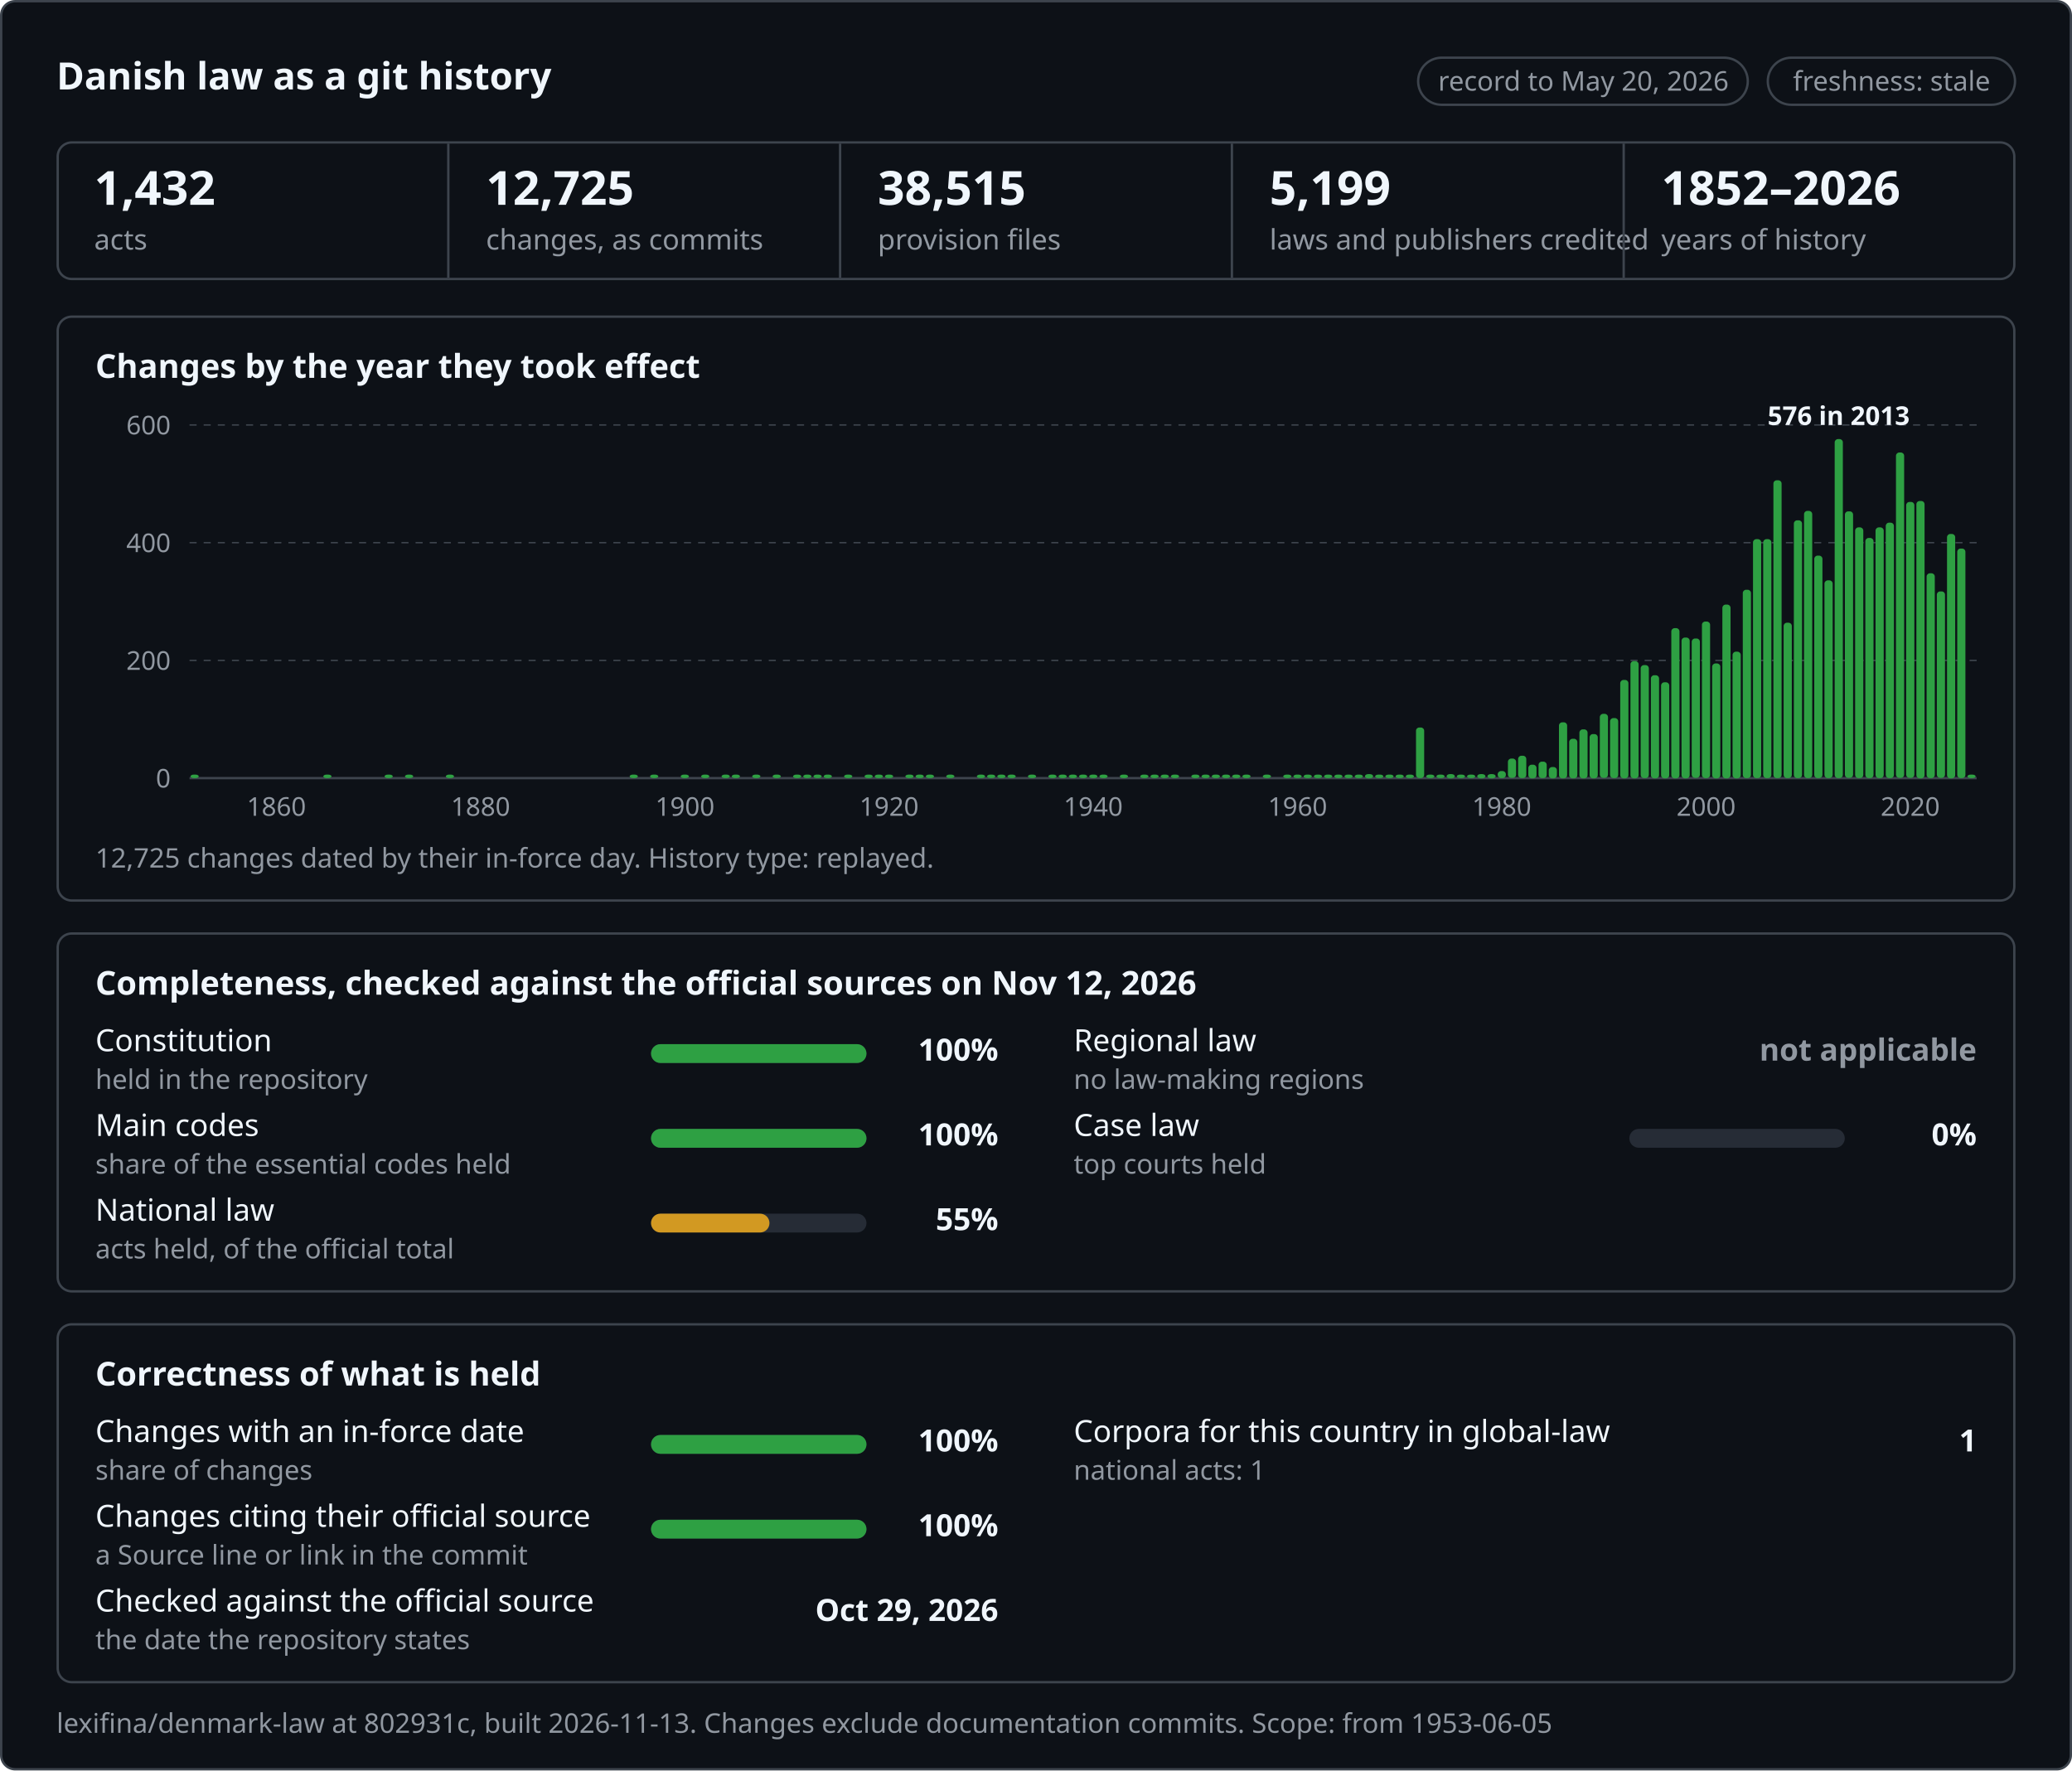
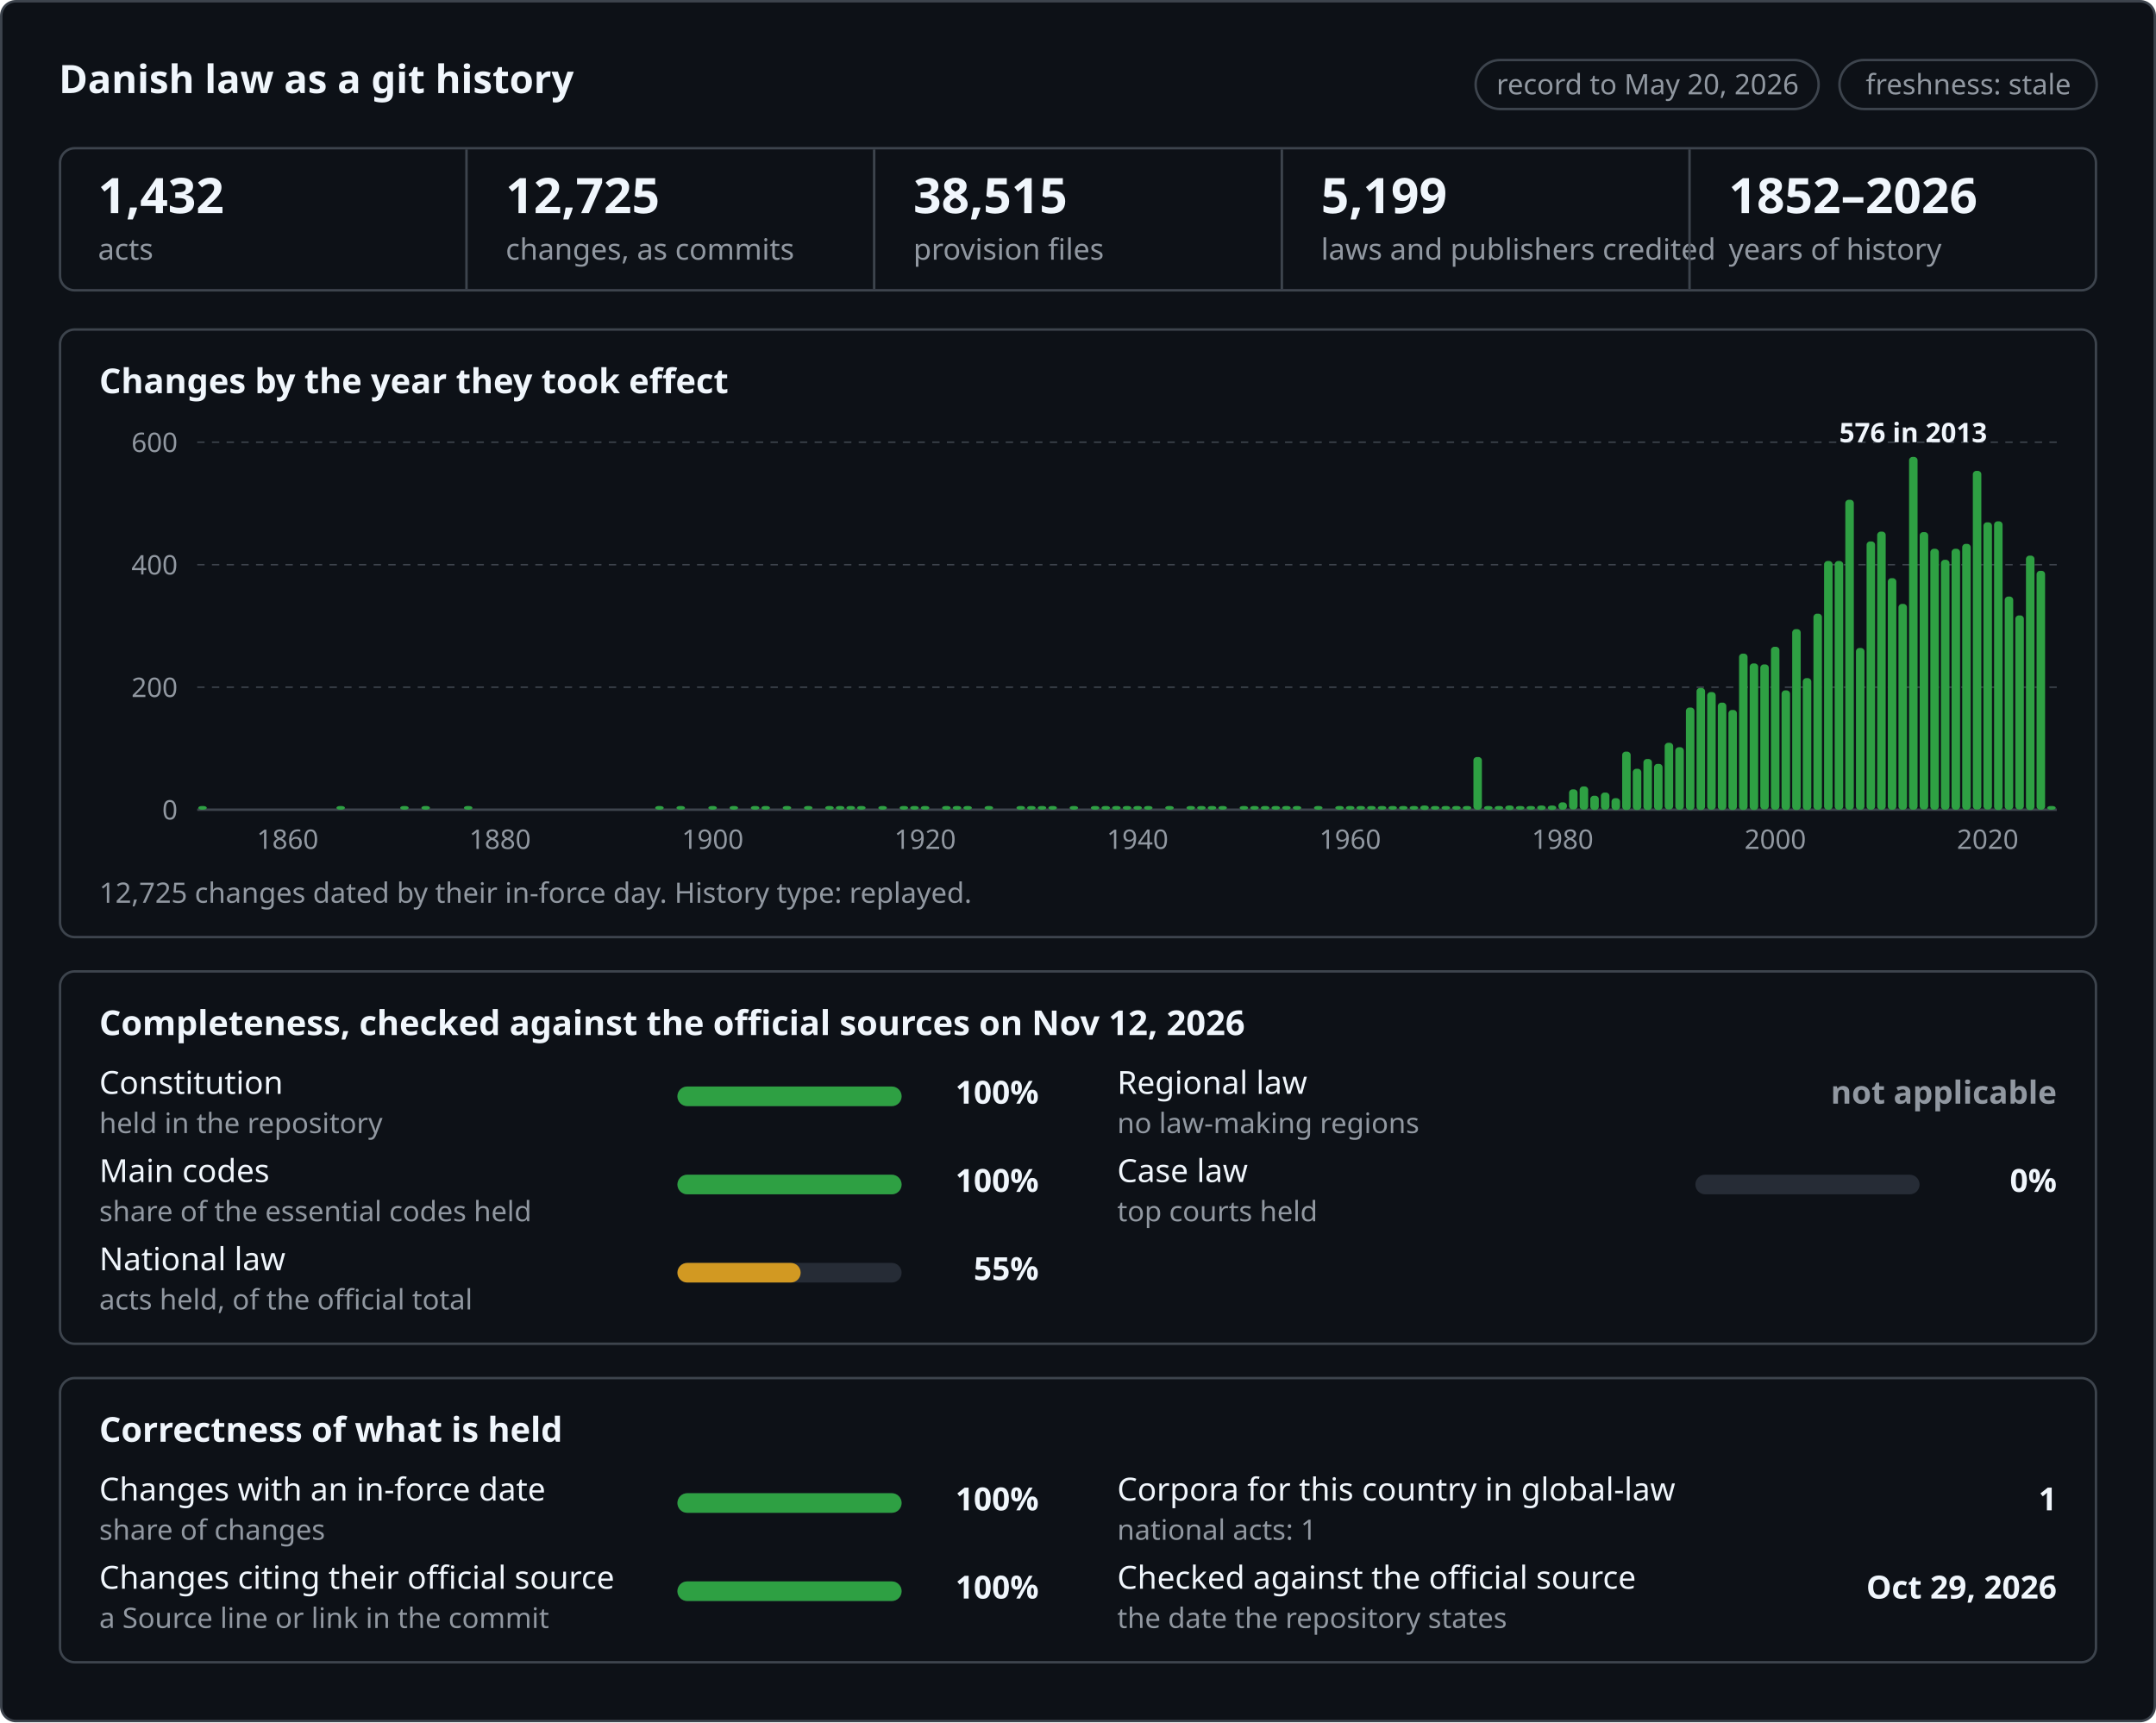
- <svg xmlns="http://www.w3.org/2000/svg" width="880" height="752" viewBox="0 0 880 752" font-family="-apple-system,BlinkMacSystemFont,Segoe UI,Noto Sans,Helvetica,Arial,sans-serif">
-   <rect x="0.5" y="0.5" width="879" height="751" rx="6" fill="#0d1117" stroke="#3d444d" />
+ <svg xmlns="http://www.w3.org/2000/svg" width="880" height="703" viewBox="0 0 880 703" font-family="-apple-system,BlinkMacSystemFont,Segoe UI,Noto Sans,Helvetica,Arial,sans-serif">
+   <rect x="0.5" y="0.5" width="879" height="702" rx="6" fill="#0d1117" stroke="#3d444d" />
  <text x="24" y="38" font-size="16" font-weight="600" fill="#f0f6fc">Danish law as a git history</text>
  <rect x="602.3" y="24.5" width="140" height="20" rx="10" fill="none" stroke="#3d444d" />
  <text x="672.5" y="38.5" font-size="11.5" font-weight="500" text-anchor="middle" fill="#9198a1">record to May 20, 2026</text>
  <rect x="750.8" y="24.5" width="105" height="20" rx="10" fill="none" stroke="#3d444d" />
  <text x="803.4" y="38.5" font-size="11.5" font-weight="500" text-anchor="middle" fill="#9198a1">freshness: stale</text>
  <rect x="24.5" y="60.5" width="831" height="58" rx="6" fill="#0d1117" stroke="#3d444d" />
  <text x="40.0" y="87" font-size="20" font-weight="600" fill="#f0f6fc">1,432</text>
  <text x="40.0" y="106" font-size="12" fill="#9198a1">acts</text>
  <line x1="190.4" y1="61" x2="190.4" y2="118" stroke="#3d444d" />
  <text x="206.4" y="87" font-size="20" font-weight="600" fill="#f0f6fc">12,725</text>
  <text x="206.4" y="106" font-size="12" fill="#9198a1">changes, as commits</text>
  <line x1="356.8" y1="61" x2="356.8" y2="118" stroke="#3d444d" />
  <text x="372.8" y="87" font-size="20" font-weight="600" fill="#f0f6fc">38,515</text>
  <text x="372.8" y="106" font-size="12" fill="#9198a1">provision files</text>
  <line x1="523.2" y1="61" x2="523.2" y2="118" stroke="#3d444d" />
  <text x="539.2" y="87" font-size="20" font-weight="600" fill="#f0f6fc">5,199</text>
  <text x="539.2" y="106" font-size="12" fill="#9198a1" textLength="142" lengthAdjust="spacingAndGlyphs">laws and publishers credited</text>
  <line x1="689.6" y1="61" x2="689.6" y2="118" stroke="#3d444d" />
  <text x="705.6" y="87" font-size="20" font-weight="600" fill="#f0f6fc">1852–2026</text>
  <text x="705.6" y="106" font-size="12" fill="#9198a1">years of history</text>
  <rect x="24.5" y="134.5" width="831" height="248" rx="6" fill="#0d1117" stroke="#3d444d" />
  <text x="40.5" y="160.5" font-size="14" font-weight="600" fill="#f0f6fc">Changes by the year they took effect</text>
  <line x1="80.5" y1="330.5" x2="839.5" y2="330.5" stroke="#3d444d" stroke-width="1" />
  <text x="72.5" y="334.5" font-size="11" text-anchor="end" fill="#9198a1">0</text>
  <line x1="80.5" y1="280.5" x2="839.5" y2="280.5" stroke="#3d444d" stroke-width="0.6" stroke-dasharray="3 3" />
  <text x="72.5" y="284.5" font-size="11" text-anchor="end" fill="#9198a1">200</text>
  <line x1="80.5" y1="230.5" x2="839.5" y2="230.5" stroke="#3d444d" stroke-width="0.6" stroke-dasharray="3 3" />
  <text x="72.5" y="234.5" font-size="11" text-anchor="end" fill="#9198a1">400</text>
  <line x1="80.5" y1="180.5" x2="839.5" y2="180.5" stroke="#3d444d" stroke-width="0.6" stroke-dasharray="3 3" />
  <text x="72.5" y="184.5" font-size="11" text-anchor="end" fill="#9198a1">600</text>
  <rect x="80.93" y="329.0" width="3.47" height="1.5" rx="1.4" fill="#2ea043" />
  <text x="117.4" y="346.5" font-size="11" text-anchor="middle" fill="#9198a1">1860</text>
  <rect x="137.32" y="329.0" width="3.47" height="1.5" rx="1.4" fill="#2ea043" />
  <rect x="163.34" y="329.0" width="3.47" height="1.5" rx="1.4" fill="#2ea043" />
  <rect x="172.01" y="329.0" width="3.47" height="1.5" rx="1.4" fill="#2ea043" />
  <rect x="189.36" y="329.0" width="3.47" height="1.5" rx="1.4" fill="#2ea043" />
  <text x="204.1" y="346.5" font-size="11" text-anchor="middle" fill="#9198a1">1880</text>
  <rect x="267.43" y="329.0" width="3.47" height="1.5" rx="1.4" fill="#2ea043" />
  <rect x="276.11" y="329.0" width="3.47" height="1.5" rx="1.4" fill="#2ea043" />
  <rect x="289.12" y="329.0" width="3.47" height="1.5" rx="1.4" fill="#2ea043" />
  <text x="290.9" y="346.5" font-size="11" text-anchor="middle" fill="#9198a1">1900</text>
  <rect x="297.79" y="329.0" width="3.47" height="1.5" rx="1.4" fill="#2ea043" />
  <rect x="306.47" y="329.0" width="3.47" height="1.5" rx="1.4" fill="#2ea043" />
  <rect x="310.80" y="329.0" width="3.47" height="1.5" rx="1.4" fill="#2ea043" />
  <rect x="319.48" y="329.0" width="3.47" height="1.5" rx="1.4" fill="#2ea043" />
  <rect x="328.15" y="329.0" width="3.47" height="1.5" rx="1.4" fill="#2ea043" />
  <rect x="336.83" y="329.0" width="3.47" height="1.5" rx="1.4" fill="#2ea043" />
  <rect x="341.16" y="329.0" width="3.47" height="1.5" rx="1.4" fill="#2ea043" />
  <rect x="345.50" y="329.0" width="3.47" height="1.5" rx="1.4" fill="#2ea043" />
  <rect x="349.84" y="329.0" width="3.47" height="1.5" rx="1.4" fill="#2ea043" />
  <rect x="358.51" y="329.0" width="3.47" height="1.5" rx="1.4" fill="#2ea043" />
  <rect x="367.19" y="329.0" width="3.47" height="1.5" rx="1.4" fill="#2ea043" />
  <rect x="371.52" y="329.0" width="3.47" height="1.5" rx="1.4" fill="#2ea043" />
  <rect x="375.86" y="329.0" width="3.47" height="1.5" rx="1.4" fill="#2ea043" />
  <text x="377.6" y="346.5" font-size="11" text-anchor="middle" fill="#9198a1">1920</text>
  <rect x="384.53" y="329.0" width="3.47" height="1.5" rx="1.4" fill="#2ea043" />
  <rect x="388.87" y="329.0" width="3.47" height="1.5" rx="1.4" fill="#2ea043" />
  <rect x="393.21" y="329.0" width="3.47" height="1.5" rx="1.4" fill="#2ea043" />
  <rect x="401.88" y="329.0" width="3.47" height="1.5" rx="1.4" fill="#2ea043" />
  <rect x="414.89" y="329.0" width="3.47" height="1.5" rx="1.4" fill="#2ea043" />
  <rect x="419.23" y="329.0" width="3.47" height="1.5" rx="1.4" fill="#2ea043" />
  <rect x="423.57" y="329.0" width="3.47" height="1.5" rx="1.4" fill="#2ea043" />
  <rect x="427.91" y="329.0" width="3.47" height="1.5" rx="1.4" fill="#2ea043" />
  <rect x="436.58" y="329.0" width="3.47" height="1.5" rx="1.4" fill="#2ea043" />
  <rect x="445.25" y="329.0" width="3.47" height="1.5" rx="1.4" fill="#2ea043" />
  <rect x="449.59" y="329.0" width="3.47" height="1.5" rx="1.4" fill="#2ea043" />
  <rect x="453.93" y="329.0" width="3.47" height="1.5" rx="1.4" fill="#2ea043" />
  <rect x="458.27" y="329.0" width="3.47" height="1.5" rx="1.4" fill="#2ea043" />
  <rect x="462.60" y="329.0" width="3.47" height="1.5" rx="1.4" fill="#2ea043" />
  <text x="464.3" y="346.5" font-size="11" text-anchor="middle" fill="#9198a1">1940</text>
  <rect x="466.94" y="329.0" width="3.47" height="1.5" rx="1.4" fill="#2ea043" />
  <rect x="475.61" y="329.0" width="3.47" height="1.5" rx="1.4" fill="#2ea043" />
  <rect x="484.29" y="329.0" width="3.47" height="1.5" rx="1.4" fill="#2ea043" />
  <rect x="488.63" y="329.0" width="3.47" height="1.5" rx="1.4" fill="#2ea043" />
  <rect x="492.96" y="329.0" width="3.47" height="1.5" rx="1.4" fill="#2ea043" />
  <rect x="497.30" y="329.0" width="3.47" height="1.5" rx="1.4" fill="#2ea043" />
  <rect x="505.97" y="329.0" width="3.47" height="1.5" rx="1.4" fill="#2ea043" />
  <rect x="510.31" y="329.0" width="3.47" height="1.5" rx="1.4" fill="#2ea043" />
  <rect x="514.65" y="329.0" width="3.47" height="1.5" rx="1.4" fill="#2ea043" />
  <rect x="518.99" y="329.0" width="3.47" height="1.5" rx="1.4" fill="#2ea043" />
  <rect x="523.32" y="329.0" width="3.47" height="1.5" rx="1.4" fill="#2ea043" />
  <rect x="527.66" y="329.0" width="3.47" height="1.5" rx="1.4" fill="#2ea043" />
  <rect x="536.33" y="329.0" width="3.47" height="1.5" rx="1.4" fill="#2ea043" />
  <rect x="545.01" y="329.0" width="3.47" height="1.5" rx="1.4" fill="#2ea043" />
  <rect x="549.35" y="329.0" width="3.47" height="1.5" rx="1.4" fill="#2ea043" />
  <text x="551.1" y="346.5" font-size="11" text-anchor="middle" fill="#9198a1">1960</text>
  <rect x="553.68" y="329.0" width="3.47" height="1.5" rx="1.4" fill="#2ea043" />
  <rect x="558.02" y="329.0" width="3.47" height="1.5" rx="1.4" fill="#2ea043" />
  <rect x="562.36" y="329.0" width="3.47" height="1.5" rx="1.4" fill="#2ea043" />
  <rect x="566.69" y="329.0" width="3.47" height="1.5" rx="1.4" fill="#2ea043" />
  <rect x="571.03" y="329.0" width="3.47" height="1.5" rx="1.4" fill="#2ea043" />
  <rect x="575.37" y="329.0" width="3.47" height="1.5" rx="1.4" fill="#2ea043" />
  <rect x="579.71" y="328.8" width="3.47" height="1.8" rx="1.4" fill="#2ea043" />
  <rect x="584.04" y="329.0" width="3.47" height="1.5" rx="1.4" fill="#2ea043" />
  <rect x="588.38" y="329.0" width="3.47" height="1.5" rx="1.4" fill="#2ea043" />
  <rect x="592.72" y="329.0" width="3.47" height="1.5" rx="1.4" fill="#2ea043" />
  <rect x="597.05" y="329.0" width="3.47" height="1.5" rx="1.4" fill="#2ea043" />
  <rect x="601.39" y="309.0" width="3.47" height="21.5" rx="1.4" fill="#2ea043" />
  <rect x="605.73" y="329.0" width="3.47" height="1.5" rx="1.4" fill="#2ea043" />
  <rect x="610.07" y="329.0" width="3.47" height="1.5" rx="1.4" fill="#2ea043" />
  <rect x="614.40" y="328.8" width="3.47" height="1.8" rx="1.4" fill="#2ea043" />
  <rect x="618.74" y="329.0" width="3.47" height="1.5" rx="1.4" fill="#2ea043" />
  <rect x="623.08" y="329.0" width="3.47" height="1.5" rx="1.4" fill="#2ea043" />
  <rect x="627.41" y="328.8" width="3.47" height="1.8" rx="1.4" fill="#2ea043" />
  <rect x="631.75" y="328.8" width="3.47" height="1.8" rx="1.4" fill="#2ea043" />
  <rect x="636.09" y="327.5" width="3.47" height="3.0" rx="1.4" fill="#2ea043" />
  <text x="637.8" y="346.5" font-size="11" text-anchor="middle" fill="#9198a1">1980</text>
  <rect x="640.43" y="322.2" width="3.47" height="8.2" rx="1.4" fill="#2ea043" />
  <rect x="644.76" y="321.0" width="3.47" height="9.5" rx="1.4" fill="#2ea043" />
  <rect x="649.10" y="324.8" width="3.47" height="5.8" rx="1.4" fill="#2ea043" />
  <rect x="653.44" y="323.5" width="3.47" height="7.0" rx="1.4" fill="#2ea043" />
  <rect x="657.77" y="325.8" width="3.47" height="4.8" rx="1.4" fill="#2ea043" />
  <rect x="662.11" y="306.8" width="3.47" height="23.8" rx="1.4" fill="#2ea043" />
  <rect x="666.45" y="313.8" width="3.47" height="16.8" rx="1.4" fill="#2ea043" />
  <rect x="670.79" y="309.8" width="3.47" height="20.8" rx="1.4" fill="#2ea043" />
  <rect x="675.12" y="311.8" width="3.47" height="18.8" rx="1.4" fill="#2ea043" />
  <rect x="679.46" y="303.2" width="3.47" height="27.2" rx="1.4" fill="#2ea043" />
  <rect x="683.80" y="305.0" width="3.47" height="25.5" rx="1.4" fill="#2ea043" />
  <rect x="688.13" y="288.8" width="3.47" height="41.8" rx="1.4" fill="#2ea043" />
  <rect x="692.47" y="280.8" width="3.47" height="49.8" rx="1.4" fill="#2ea043" />
  <rect x="696.81" y="282.5" width="3.47" height="48.0" rx="1.4" fill="#2ea043" />
  <rect x="701.15" y="286.8" width="3.47" height="43.8" rx="1.4" fill="#2ea043" />
  <rect x="705.48" y="289.8" width="3.47" height="40.8" rx="1.4" fill="#2ea043" />
  <rect x="709.82" y="266.8" width="3.47" height="63.8" rx="1.4" fill="#2ea043" />
  <rect x="714.16" y="270.8" width="3.47" height="59.8" rx="1.4" fill="#2ea043" />
  <rect x="718.49" y="271.2" width="3.47" height="59.2" rx="1.4" fill="#2ea043" />
  <rect x="722.83" y="264.0" width="3.47" height="66.5" rx="1.4" fill="#2ea043" />
  <text x="724.6" y="346.5" font-size="11" text-anchor="middle" fill="#9198a1">2000</text>
  <rect x="727.17" y="281.8" width="3.47" height="48.8" rx="1.4" fill="#2ea043" />
  <rect x="731.51" y="256.8" width="3.47" height="73.8" rx="1.4" fill="#2ea043" />
  <rect x="735.84" y="276.8" width="3.47" height="53.8" rx="1.4" fill="#2ea043" />
  <rect x="740.18" y="250.5" width="3.47" height="80.0" rx="1.4" fill="#2ea043" />
  <rect x="744.52" y="229.0" width="3.47" height="101.5" rx="1.4" fill="#2ea043" />
  <rect x="748.85" y="229.0" width="3.47" height="101.5" rx="1.4" fill="#2ea043" />
  <rect x="753.19" y="204.0" width="3.47" height="126.5" rx="1.4" fill="#2ea043" />
  <rect x="757.53" y="264.5" width="3.47" height="66.0" rx="1.4" fill="#2ea043" />
  <rect x="761.87" y="221.0" width="3.47" height="109.5" rx="1.4" fill="#2ea043" />
  <rect x="766.20" y="217.0" width="3.47" height="113.5" rx="1.4" fill="#2ea043" />
  <rect x="770.54" y="236.0" width="3.47" height="94.5" rx="1.4" fill="#2ea043" />
  <rect x="774.88" y="246.5" width="3.47" height="84.0" rx="1.4" fill="#2ea043" />
  <rect x="779.21" y="186.5" width="3.47" height="144.0" rx="1.4" fill="#2ea043" />
  <text x="780.9" y="180.5" font-size="11" font-weight="600" text-anchor="middle" fill="#f0f6fc">576 in 2013</text>
  <rect x="783.55" y="217.2" width="3.47" height="113.2" rx="1.4" fill="#2ea043" />
  <rect x="787.89" y="224.0" width="3.47" height="106.5" rx="1.4" fill="#2ea043" />
  <rect x="792.23" y="228.5" width="3.47" height="102.0" rx="1.4" fill="#2ea043" />
  <rect x="796.56" y="224.0" width="3.47" height="106.5" rx="1.4" fill="#2ea043" />
  <rect x="800.90" y="222.0" width="3.47" height="108.5" rx="1.4" fill="#2ea043" />
  <rect x="805.24" y="192.2" width="3.47" height="138.2" rx="1.4" fill="#2ea043" />
  <rect x="809.57" y="213.2" width="3.47" height="117.2" rx="1.4" fill="#2ea043" />
  <text x="811.3" y="346.5" font-size="11" text-anchor="middle" fill="#9198a1">2020</text>
  <rect x="813.91" y="212.8" width="3.47" height="117.8" rx="1.4" fill="#2ea043" />
  <rect x="818.25" y="243.5" width="3.47" height="87.0" rx="1.4" fill="#2ea043" />
  <rect x="822.59" y="251.2" width="3.47" height="79.2" rx="1.4" fill="#2ea043" />
  <rect x="826.92" y="226.8" width="3.47" height="103.8" rx="1.4" fill="#2ea043" />
  <rect x="831.26" y="233.0" width="3.47" height="97.5" rx="1.4" fill="#2ea043" />
  <rect x="835.60" y="329.0" width="3.47" height="1.5" rx="1.4" fill="#2ea043" />
  <text x="40.5" y="368.5" font-size="11.5" fill="#9198a1">12,725 changes dated by their in-force day. History type: replayed.</text>
  <rect x="24.5" y="396.5" width="831" height="152" rx="6" fill="#0d1117" stroke="#3d444d" />
  <text x="40.5" y="422.5" font-size="14" font-weight="600" fill="#f0f6fc">Completeness, checked against the official sources on Nov 12, 2026</text>
  <text x="40.5" y="446.5" font-size="13" fill="#f0f6fc">Constitution</text>
  <text x="40.5" y="462.5" font-size="11.5" fill="#9198a1">held in the repository</text>
  <g>
    <rect x="276.5" y="443.5" width="91.5" height="8" rx="4" fill="#262c36" />
    <rect x="276.5" y="443.5" width="91.5" height="8" rx="4" fill="#2ea043" />
  </g>
  <text x="424.0" y="450.5" font-size="13" font-weight="600" text-anchor="end" fill="#f0f6fc">100%</text>
  <text x="40.5" y="482.5" font-size="13" fill="#f0f6fc">Main codes</text>
  <text x="40.5" y="498.5" font-size="11.5" fill="#9198a1">share of the essential codes held</text>
  <g>
    <rect x="276.5" y="479.5" width="91.5" height="8" rx="4" fill="#262c36" />
    <rect x="276.5" y="479.5" width="91.5" height="8" rx="4" fill="#2ea043" />
  </g>
  <text x="424.0" y="486.5" font-size="13" font-weight="600" text-anchor="end" fill="#f0f6fc">100%</text>
  <text x="40.5" y="518.5" font-size="13" fill="#f0f6fc">National law</text>
  <text x="40.5" y="534.5" font-size="11.5" fill="#9198a1">acts held, of the official total</text>
  <g>
    <rect x="276.5" y="515.5" width="91.5" height="8" rx="4" fill="#262c36" />
    <rect x="276.5" y="515.5" width="50.3" height="8" rx="4" fill="#d29922" />
  </g>
  <text x="424.0" y="522.5" font-size="13" font-weight="600" text-anchor="end" fill="#f0f6fc">55%</text>
  <text x="456.0" y="446.5" font-size="13" fill="#f0f6fc">Regional law</text>
  <text x="456.0" y="462.5" font-size="11.5" fill="#9198a1">no law-making regions</text>
  <text x="839.5" y="450.5" font-size="13" font-weight="600" text-anchor="end" fill="#9198a1">not applicable</text>
  <text x="456.0" y="482.5" font-size="13" fill="#f0f6fc">Case law</text>
  <text x="456.0" y="498.5" font-size="11.5" fill="#9198a1">top courts held</text>
  <g>
    <rect x="692.0" y="479.5" width="91.5" height="8" rx="4" fill="#262c36" />
  </g>
  <text x="839.5" y="486.5" font-size="13" font-weight="600" text-anchor="end" fill="#f0f6fc">0%</text>
-   <rect x="24.5" y="562.5" width="831" height="152" rx="6" fill="#0d1117" stroke="#3d444d" />
+   <rect x="24.5" y="562.5" width="831" height="116" rx="6" fill="#0d1117" stroke="#3d444d" />
  <text x="40.5" y="588.5" font-size="14" font-weight="600" fill="#f0f6fc">Correctness of what is held</text>
  <text x="40.5" y="612.5" font-size="13" fill="#f0f6fc">Changes with an in-force date</text>
  <text x="40.5" y="628.5" font-size="11.5" fill="#9198a1">share of changes</text>
  <g>
    <rect x="276.5" y="609.5" width="91.5" height="8" rx="4" fill="#262c36" />
    <rect x="276.5" y="609.5" width="91.5" height="8" rx="4" fill="#2ea043" />
  </g>
  <text x="424.0" y="616.5" font-size="13" font-weight="600" text-anchor="end" fill="#f0f6fc">100%</text>
  <text x="40.5" y="648.5" font-size="13" fill="#f0f6fc">Changes citing their official source</text>
  <text x="40.5" y="664.5" font-size="11.5" fill="#9198a1">a Source line or link in the commit</text>
  <g>
    <rect x="276.5" y="645.5" width="91.5" height="8" rx="4" fill="#262c36" />
    <rect x="276.5" y="645.5" width="91.5" height="8" rx="4" fill="#2ea043" />
  </g>
  <text x="424.0" y="652.5" font-size="13" font-weight="600" text-anchor="end" fill="#f0f6fc">100%</text>
-   <text x="40.5" y="684.5" font-size="13" fill="#f0f6fc">Checked against the official source</text>
-   <text x="40.5" y="700.5" font-size="11.5" fill="#9198a1">the date the repository states</text>
-   <text x="424.0" y="688.5" font-size="13" font-weight="600" text-anchor="end" fill="#f0f6fc">Oct 29, 2026</text>
  <text x="456.0" y="612.5" font-size="13" fill="#f0f6fc">Corpora for this country in global-law</text>
  <text x="456.0" y="628.5" font-size="11.5" fill="#9198a1">national acts: 1</text>
  <text x="839.5" y="616.5" font-size="13" font-weight="600" text-anchor="end" fill="#f0f6fc">1</text>
-   <text x="24" y="736" font-size="11.5" fill="#9198a1">lexifina/denmark-law at 802931c, built 2026-11-13. Changes exclude documentation commits. Scope: from 1953-06-05</text>
+   <text x="456.0" y="648.5" font-size="13" fill="#f0f6fc">Checked against the official source</text>
+   <text x="456.0" y="664.5" font-size="11.5" fill="#9198a1">the date the repository states</text>
+   <text x="839.5" y="652.5" font-size="13" font-weight="600" text-anchor="end" fill="#f0f6fc">Oct 29, 2026</text>
</svg>
